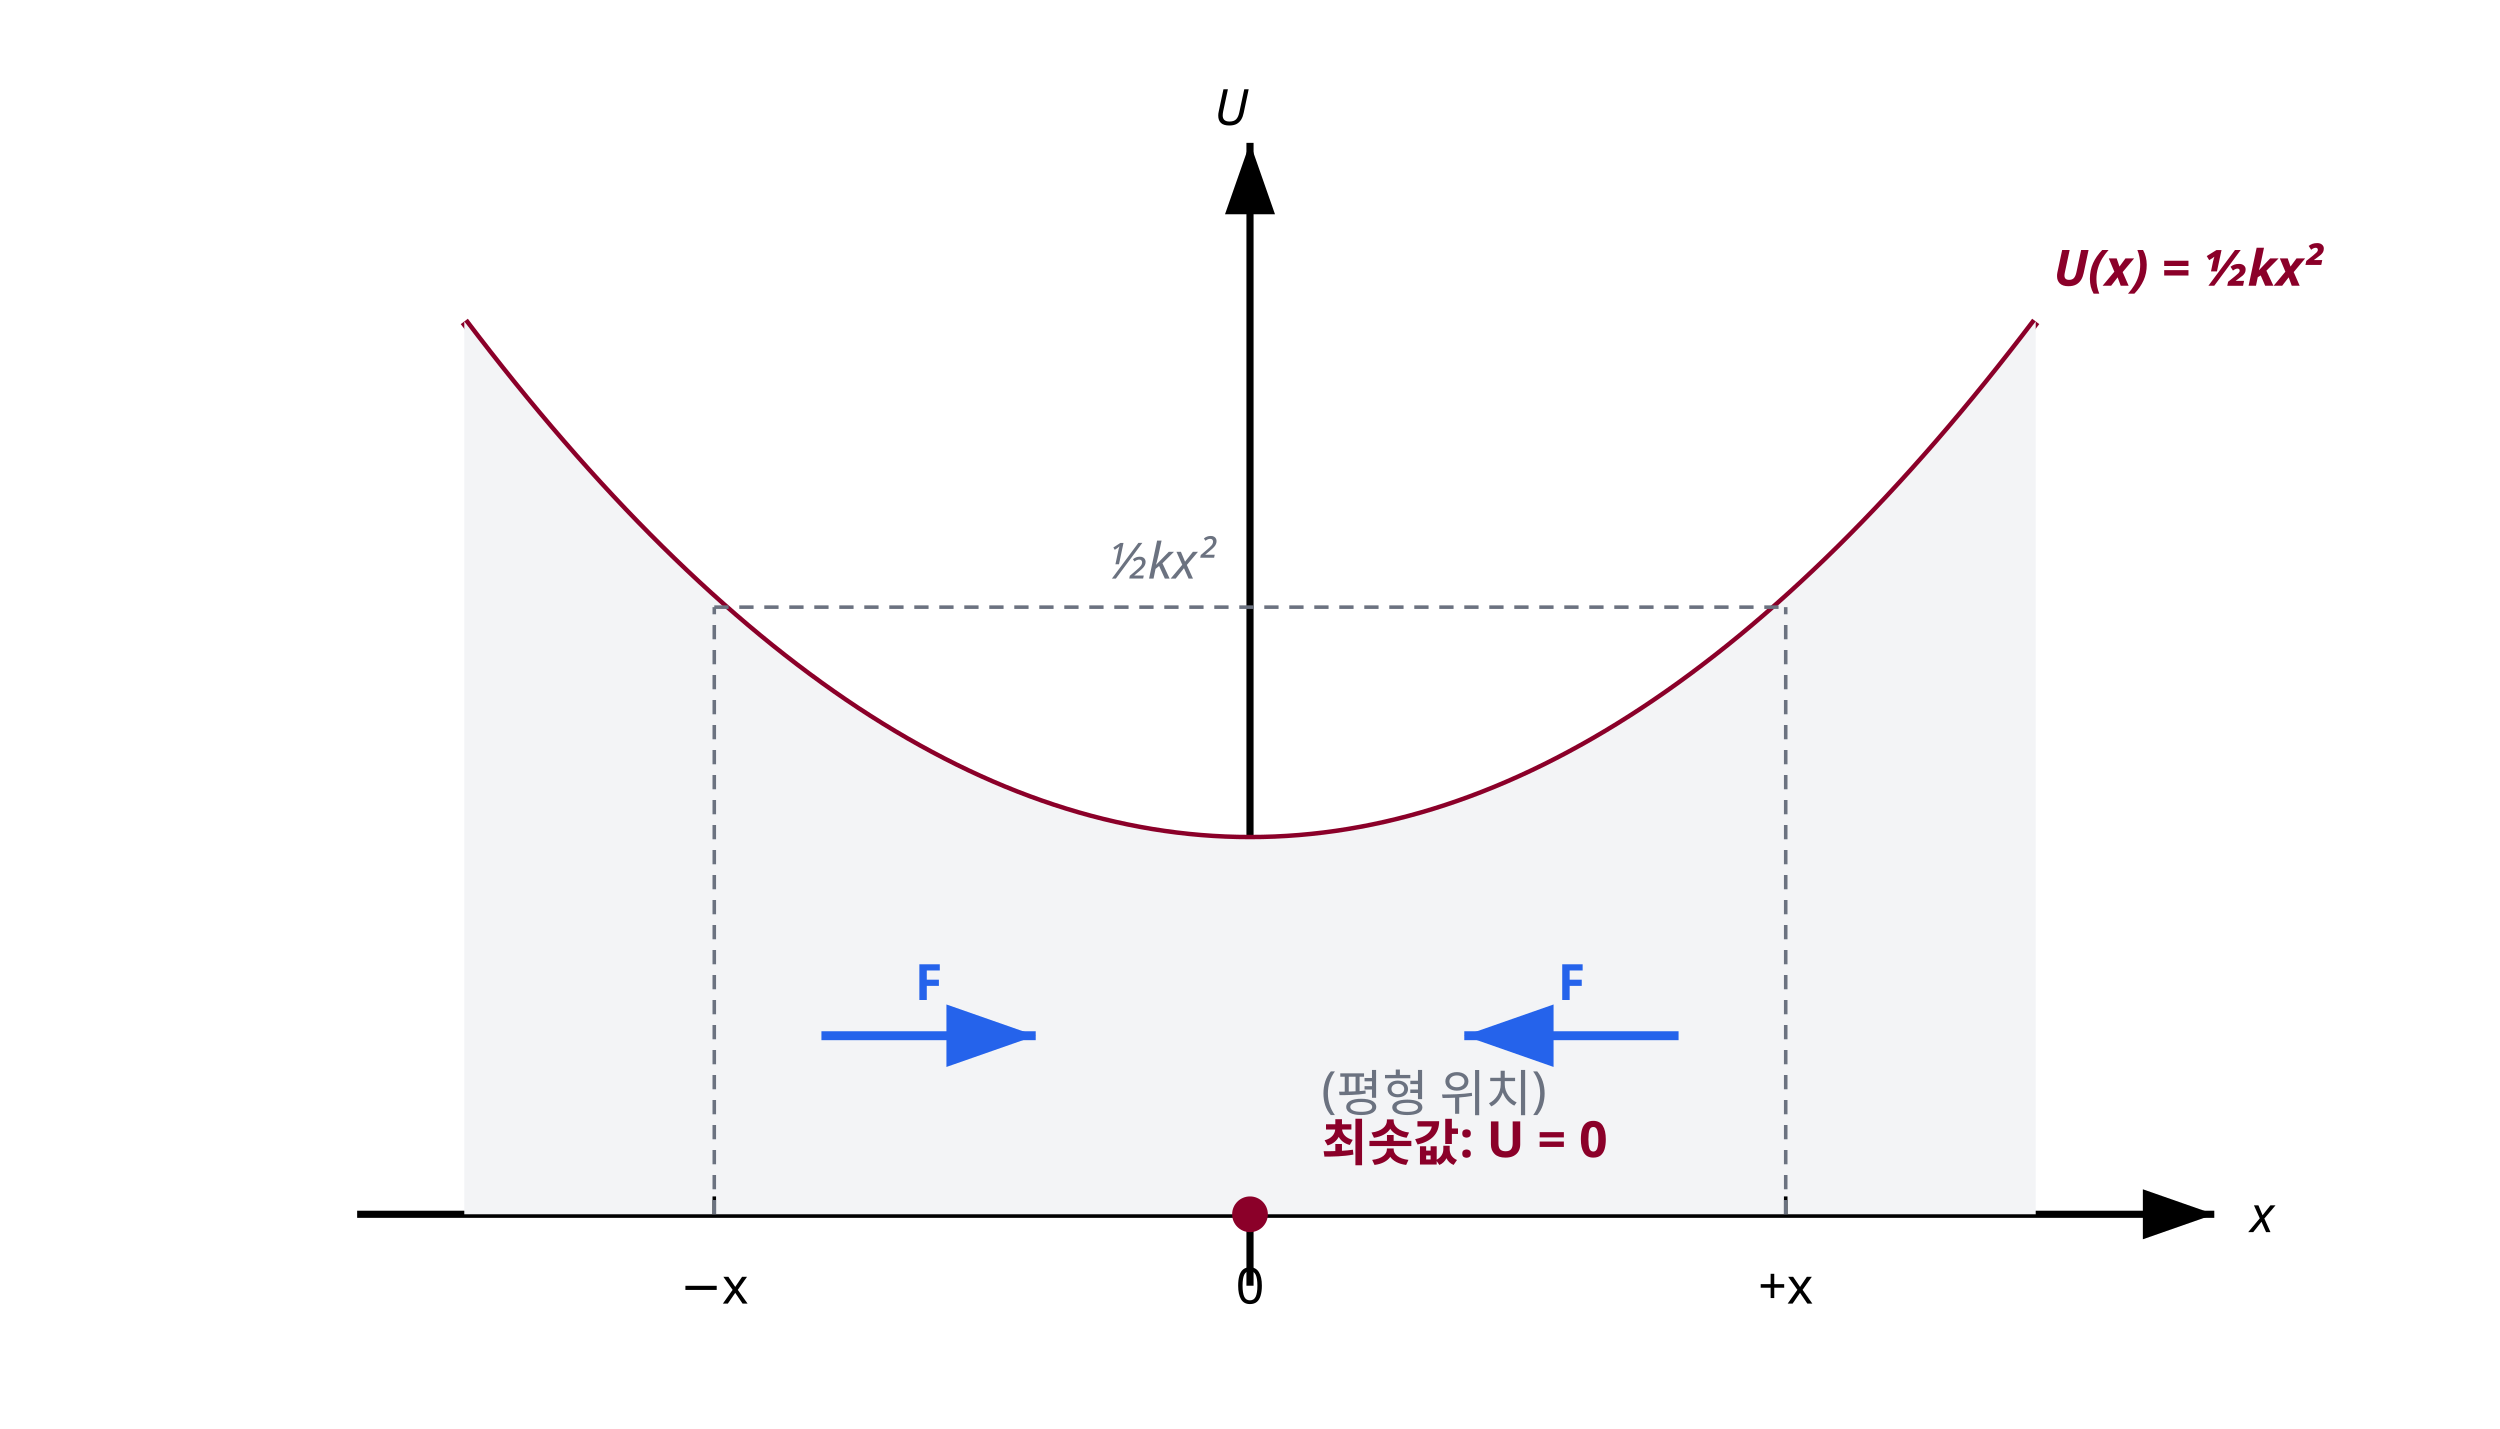
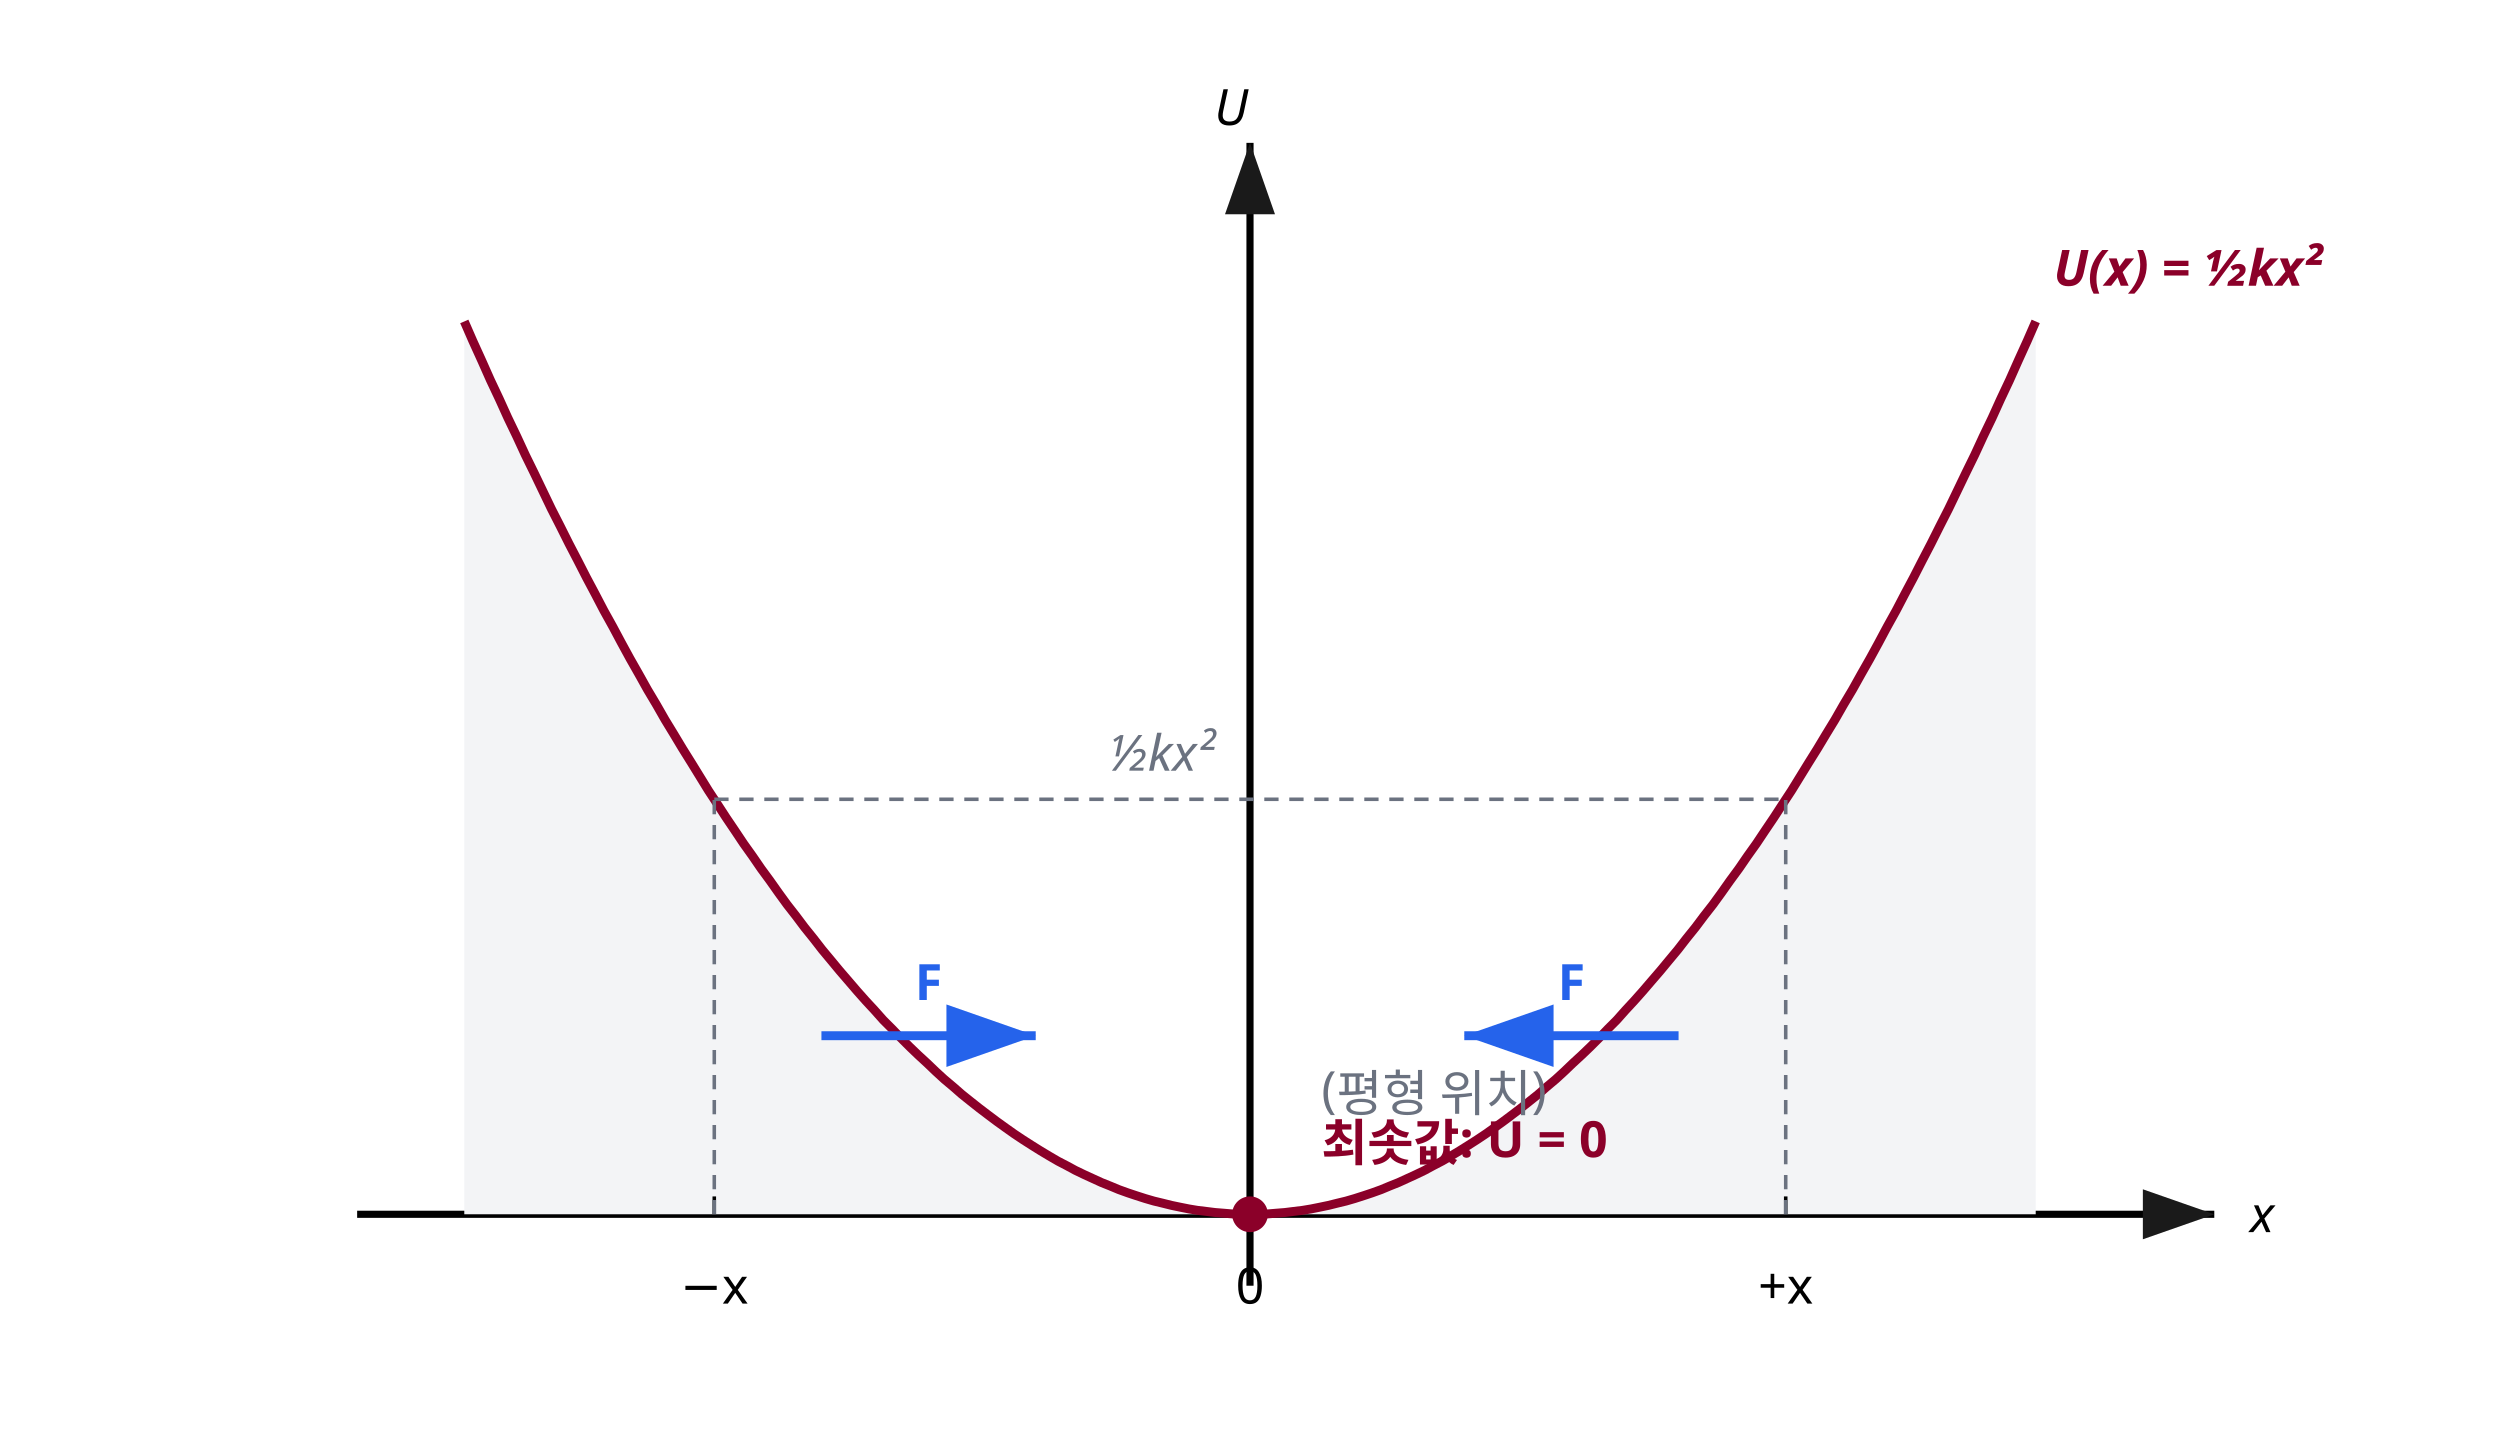
<svg xmlns="http://www.w3.org/2000/svg" viewBox="0 0 700 400" font-family="sans-serif">
  <defs>
-     <marker id="arrowRestoreR" markerWidth="10" markerHeight="7" refX="10" refY="3.5" orient="auto">
-       <polygon points="0 0, 10 3.5, 0 7" fill="#2563EB" />
+     <marker id="epR" markerWidth="10" markerHeight="7" refX="10" refY="3.5" orient="auto" fill="#8B0029">
+       <polygon points="0 0, 10 3.5, 0 7" />
    </marker>
-     <marker id="arrowRestoreL" markerWidth="10" markerHeight="7" refX="10" refY="3.5" orient="auto">
-       <polygon points="0 0, 10 3.5, 0 7" fill="#2563EB" />
+     <marker id="epB" markerWidth="10" markerHeight="7" refX="10" refY="3.5" orient="auto" fill="#2563EB">
+       <polygon points="0 0, 10 3.5, 0 7" />
    </marker>
-     <marker id="arrowAxis" markerWidth="10" markerHeight="7" refX="10" refY="3.5" orient="auto">
-       <polygon points="0 0, 10 3.5, 0 7" fill="#000000" />
+     <marker id="epG" markerWidth="10" markerHeight="7" refX="10" refY="3.5" orient="auto" fill="#6B7280">
+       <polygon points="0 0, 10 3.5, 0 7" />
+     </marker>
+     <marker id="epK" markerWidth="10" markerHeight="7" refX="10" refY="3.5" orient="auto" fill="#1a1a1a">
+       <polygon points="0 0, 10 3.5, 0 7" />
    </marker>
  </defs>
-   <line x1="100" y1="340" x2="620" y2="340" stroke="#000000" stroke-width="2" marker-end="url(#arrowAxis)" />
+   <line x1="100" y1="340" x2="620" y2="340" stroke="#000000" stroke-width="2" marker-end="url(#epK)" />
  <text x="630" y="345" font-size="14" font-style="italic" fill="#000000">x</text>
-   <line x1="350" y1="360" x2="350" y2="40" stroke="#000000" stroke-width="2" marker-end="url(#arrowAxis)" />
+   <line x1="350" y1="360" x2="350" y2="40" stroke="#000000" stroke-width="2" marker-end="url(#epK)" />
  <text x="340" y="35" font-size="14" font-style="italic" fill="#000000">U</text>
-   <path d="M130,90 Q350,380 570,90" fill="none" stroke="#8B0029" stroke-width="2.5" />
-   <path d="M130,90 Q350,380 570,90 L570,340 L130,340 Z" fill="#F3F4F6" stroke="none" />
+   <path d="M 130.0,90.0 L 132.4,95.5 L 134.9,101.0 L 137.3,106.4 L 139.8,111.7 L 142.2,117.0 L 144.7,122.2 L 147.1,127.4 L 149.6,132.5 L 152.0,137.5 L 154.4,142.5 L 156.9,147.4 L 159.3,152.2 L 161.8,157.0 L 164.2,161.7 L 166.7,166.4 L 169.1,171.0 L 171.6,175.5 L 174.0,180.0 L 176.4,184.4 L 178.9,188.8 L 181.3,193.1 L 183.8,197.3 L 186.2,201.5 L 188.7,205.6 L 191.1,209.6 L 193.6,213.6 L 196.0,217.5 L 198.4,221.4 L 200.9,225.2 L 203.3,228.9 L 205.8,232.6 L 208.2,236.2 L 210.7,239.7 L 213.1,243.2 L 215.6,246.6 L 218.0,250.0 L 220.4,253.3 L 222.9,256.5 L 225.3,259.7 L 227.8,262.8 L 230.2,265.9 L 232.7,268.9 L 235.1,271.8 L 237.6,274.7 L 240.0,277.5 L 242.4,280.2 L 244.9,282.9 L 247.3,285.6 L 249.8,288.1 L 252.2,290.6 L 254.7,293.1 L 257.1,295.4 L 259.6,297.7 L 262.0,300.0 L 264.4,302.2 L 266.9,304.3 L 269.3,306.4 L 271.8,308.4 L 274.2,310.3 L 276.7,312.2 L 279.1,314.0 L 281.6,315.8 L 284.0,317.5 L 286.4,319.1 L 288.9,320.7 L 291.3,322.2 L 293.8,323.7 L 296.2,325.1 L 298.7,326.4 L 301.1,327.7 L 303.6,328.9 L 306.0,330.0 L 308.4,331.1 L 310.9,332.1 L 313.3,333.1 L 315.8,334.0 L 318.2,334.8 L 320.7,335.6 L 323.1,336.3 L 325.6,336.9 L 328.0,337.5 L 330.4,338.0 L 332.9,338.5 L 335.3,338.9 L 337.8,339.2 L 340.2,339.5 L 342.7,339.7 L 345.1,339.9 L 347.6,340.0 L 350.0,340.0 L 352.4,340.0 L 354.9,339.9 L 357.3,339.7 L 359.8,339.5 L 362.2,339.2 L 364.7,338.9 L 367.1,338.5 L 369.6,338.0 L 372.0,337.5 L 374.4,336.9 L 376.9,336.3 L 379.3,335.6 L 381.8,334.8 L 384.2,334.0 L 386.7,333.1 L 389.1,332.1 L 391.6,331.1 L 394.0,330.0 L 396.4,328.9 L 398.9,327.7 L 401.3,326.4 L 403.8,325.1 L 406.2,323.7 L 408.7,322.2 L 411.1,320.7 L 413.6,319.1 L 416.0,317.5 L 418.4,315.8 L 420.9,314.0 L 423.3,312.2 L 425.8,310.3 L 428.2,308.4 L 430.7,306.4 L 433.1,304.3 L 435.6,302.2 L 438.0,300.0 L 440.4,297.7 L 442.9,295.4 L 445.3,293.1 L 447.8,290.6 L 450.2,288.1 L 452.7,285.6 L 455.1,282.9 L 457.6,280.2 L 460.0,277.5 L 462.4,274.7 L 464.9,271.8 L 467.3,268.9 L 469.8,265.9 L 472.2,262.8 L 474.7,259.7 L 477.1,256.5 L 479.6,253.3 L 482.0,250.0 L 484.4,246.6 L 486.9,243.2 L 489.3,239.7 L 491.8,236.2 L 494.2,232.6 L 496.7,228.9 L 499.1,225.2 L 501.6,221.4 L 504.0,217.5 L 506.4,213.6 L 508.9,209.6 L 511.3,205.6 L 513.8,201.5 L 516.2,197.3 L 518.7,193.1 L 521.1,188.8 L 523.6,184.4 L 526.0,180.0 L 528.4,175.5 L 530.9,171.0 L 533.3,166.4 L 535.8,161.7 L 538.2,157.0 L 540.7,152.2 L 543.1,147.4 L 545.6,142.5 L 548.0,137.5 L 550.4,132.5 L 552.9,127.4 L 555.3,122.2 L 557.8,117.0 L 560.2,111.7 L 562.7,106.4 L 565.1,101.0 L 567.6,95.5 L 570.0,90.0 L 570.0,340.0 L 130.0,340.0" fill="#F3F4F6" stroke="none" />
+   <path d="M 130.0,90.0 L 132.4,95.5 L 134.9,101.0 L 137.3,106.4 L 139.8,111.7 L 142.2,117.0 L 144.7,122.2 L 147.1,127.4 L 149.6,132.5 L 152.0,137.5 L 154.4,142.5 L 156.9,147.4 L 159.3,152.2 L 161.8,157.0 L 164.2,161.7 L 166.7,166.4 L 169.1,171.0 L 171.6,175.5 L 174.0,180.0 L 176.4,184.4 L 178.9,188.8 L 181.3,193.1 L 183.8,197.3 L 186.2,201.5 L 188.7,205.6 L 191.1,209.6 L 193.6,213.6 L 196.0,217.5 L 198.4,221.4 L 200.9,225.2 L 203.3,228.9 L 205.8,232.6 L 208.2,236.2 L 210.7,239.7 L 213.1,243.2 L 215.6,246.6 L 218.0,250.0 L 220.4,253.3 L 222.9,256.5 L 225.3,259.7 L 227.8,262.8 L 230.2,265.9 L 232.7,268.9 L 235.1,271.8 L 237.6,274.7 L 240.0,277.5 L 242.4,280.2 L 244.9,282.9 L 247.3,285.6 L 249.8,288.1 L 252.2,290.6 L 254.7,293.1 L 257.1,295.4 L 259.6,297.7 L 262.0,300.0 L 264.4,302.2 L 266.9,304.3 L 269.3,306.4 L 271.8,308.4 L 274.2,310.3 L 276.7,312.2 L 279.1,314.0 L 281.6,315.8 L 284.0,317.5 L 286.4,319.1 L 288.9,320.7 L 291.3,322.2 L 293.8,323.7 L 296.2,325.1 L 298.7,326.4 L 301.1,327.7 L 303.6,328.9 L 306.0,330.0 L 308.4,331.1 L 310.9,332.1 L 313.3,333.1 L 315.8,334.0 L 318.2,334.8 L 320.7,335.6 L 323.1,336.3 L 325.6,336.9 L 328.0,337.5 L 330.4,338.0 L 332.9,338.5 L 335.3,338.9 L 337.8,339.2 L 340.2,339.5 L 342.7,339.7 L 345.1,339.9 L 347.6,340.0 L 350.0,340.0 L 352.4,340.0 L 354.9,339.9 L 357.3,339.7 L 359.8,339.5 L 362.2,339.2 L 364.7,338.9 L 367.1,338.5 L 369.6,338.0 L 372.0,337.5 L 374.4,336.9 L 376.9,336.3 L 379.3,335.6 L 381.8,334.8 L 384.2,334.0 L 386.7,333.1 L 389.1,332.1 L 391.6,331.1 L 394.0,330.0 L 396.4,328.9 L 398.9,327.7 L 401.3,326.4 L 403.8,325.1 L 406.2,323.7 L 408.7,322.2 L 411.1,320.7 L 413.6,319.1 L 416.0,317.5 L 418.4,315.8 L 420.9,314.0 L 423.3,312.2 L 425.8,310.3 L 428.2,308.4 L 430.7,306.4 L 433.1,304.3 L 435.6,302.2 L 438.0,300.0 L 440.4,297.7 L 442.9,295.4 L 445.3,293.1 L 447.8,290.6 L 450.2,288.1 L 452.7,285.6 L 455.1,282.9 L 457.6,280.2 L 460.0,277.5 L 462.4,274.7 L 464.9,271.8 L 467.3,268.9 L 469.8,265.9 L 472.2,262.8 L 474.7,259.7 L 477.1,256.5 L 479.6,253.3 L 482.0,250.0 L 484.4,246.6 L 486.9,243.2 L 489.3,239.7 L 491.8,236.2 L 494.2,232.6 L 496.7,228.9 L 499.1,225.2 L 501.6,221.4 L 504.0,217.5 L 506.4,213.6 L 508.9,209.6 L 511.3,205.6 L 513.8,201.5 L 516.2,197.3 L 518.7,193.1 L 521.1,188.8 L 523.6,184.4 L 526.0,180.0 L 528.4,175.5 L 530.9,171.0 L 533.3,166.4 L 535.8,161.7 L 538.2,157.0 L 540.7,152.2 L 543.1,147.4 L 545.6,142.5 L 548.0,137.5 L 550.4,132.5 L 552.9,127.4 L 555.3,122.2 L 557.8,117.0 L 560.2,111.7 L 562.7,106.4 L 565.1,101.0 L 567.6,95.5 L 570.0,90.0" fill="none" stroke="#8B0029" stroke-width="2.5" />
  <text x="350" y="365" text-anchor="middle" font-size="14" fill="#000000">0</text>
  <line x1="200" y1="340" x2="200" y2="335" stroke="#000000" stroke-width="1" />
  <text x="200" y="365" text-anchor="middle" font-size="14" fill="#000000">−x</text>
  <line x1="500" y1="340" x2="500" y2="335" stroke="#000000" stroke-width="1" />
  <text x="500" y="365" text-anchor="middle" font-size="14" fill="#000000">+x</text>
-   <line x1="200" y1="340" x2="200" y2="170" stroke="#6B7280" stroke-width="1" stroke-dasharray="4 3" />
-   <line x1="500" y1="340" x2="500" y2="170" stroke="#6B7280" stroke-width="1" stroke-dasharray="4 3" />
-   <line x1="200" y1="170" x2="500" y2="170" stroke="#6B7280" stroke-width="1" stroke-dasharray="4 3" />
-   <text x="340" y="162" text-anchor="end" font-size="14" fill="#6B7280" font-style="italic">½kx²</text>
+   <line x1="200" y1="340" x2="200" y2="223.8" stroke="#6B7280" stroke-width="1" stroke-dasharray="4 3" />
+   <line x1="500" y1="340" x2="500" y2="223.8" stroke="#6B7280" stroke-width="1" stroke-dasharray="4 3" />
+   <line x1="200" y1="223.8" x2="500" y2="223.8" stroke="#6B7280" stroke-width="1" stroke-dasharray="4 3" />
+   <text x="340" y="215.8" text-anchor="end" font-size="14" fill="#6B7280" font-style="italic">½kx²</text>
  <text x="575" y="80" font-size="14" font-weight="bold" fill="#8B0029" font-style="italic">U(x) = ½kx²</text>
  <circle cx="350" cy="340" r="5" fill="#8B0029" />
  <text x="370" y="325" font-size="14" fill="#8B0029" font-weight="bold">최솟값: U = 0</text>
  <text x="370" y="310" font-size="14" fill="#6B7280">(평형 위치)</text>
-   <line x1="230" y1="290" x2="290" y2="290" stroke="#2563EB" stroke-width="2.5" marker-end="url(#arrowRestoreR)" />
-   <line x1="470" y1="290" x2="410" y2="290" stroke="#2563EB" stroke-width="2.5" marker-end="url(#arrowRestoreL)" />
+   <line x1="230" y1="290" x2="290" y2="290" stroke="#2563EB" stroke-width="2.5" marker-end="url(#epB)" />
+   <line x1="470" y1="290" x2="410" y2="290" stroke="#2563EB" stroke-width="2.5" marker-end="url(#epB)" />
  <text x="260" y="280" text-anchor="middle" font-size="14" fill="#2563EB" font-weight="bold">F</text>
  <text x="440" y="280" text-anchor="middle" font-size="14" fill="#2563EB" font-weight="bold">F</text>
</svg>
